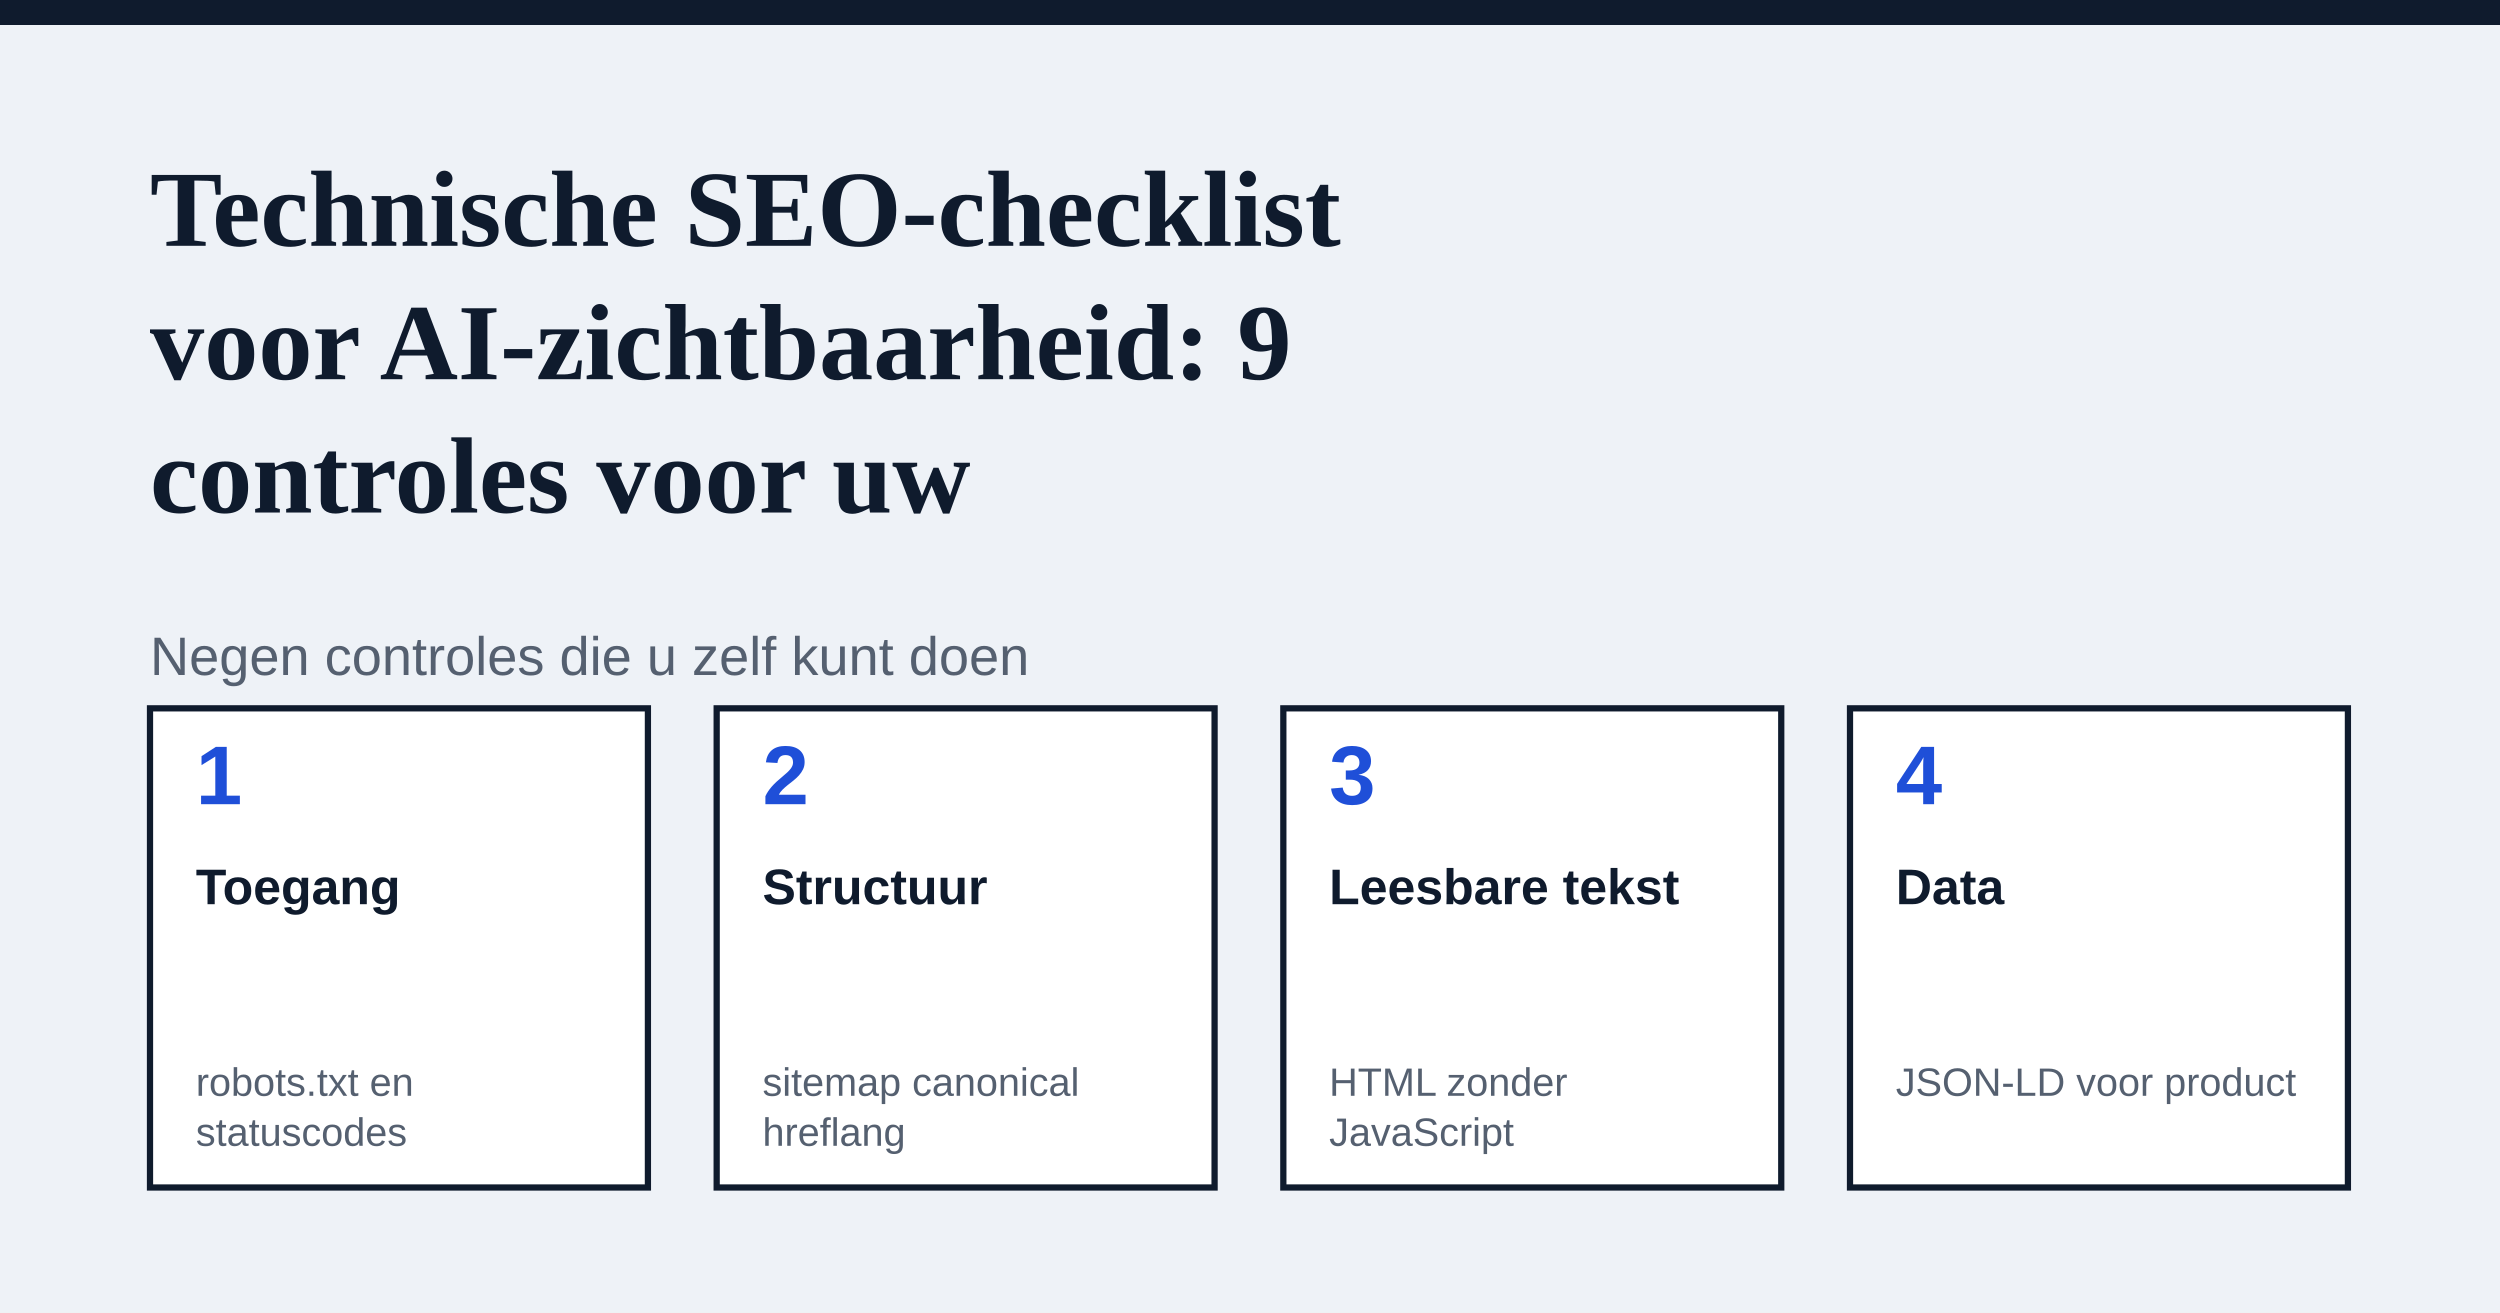
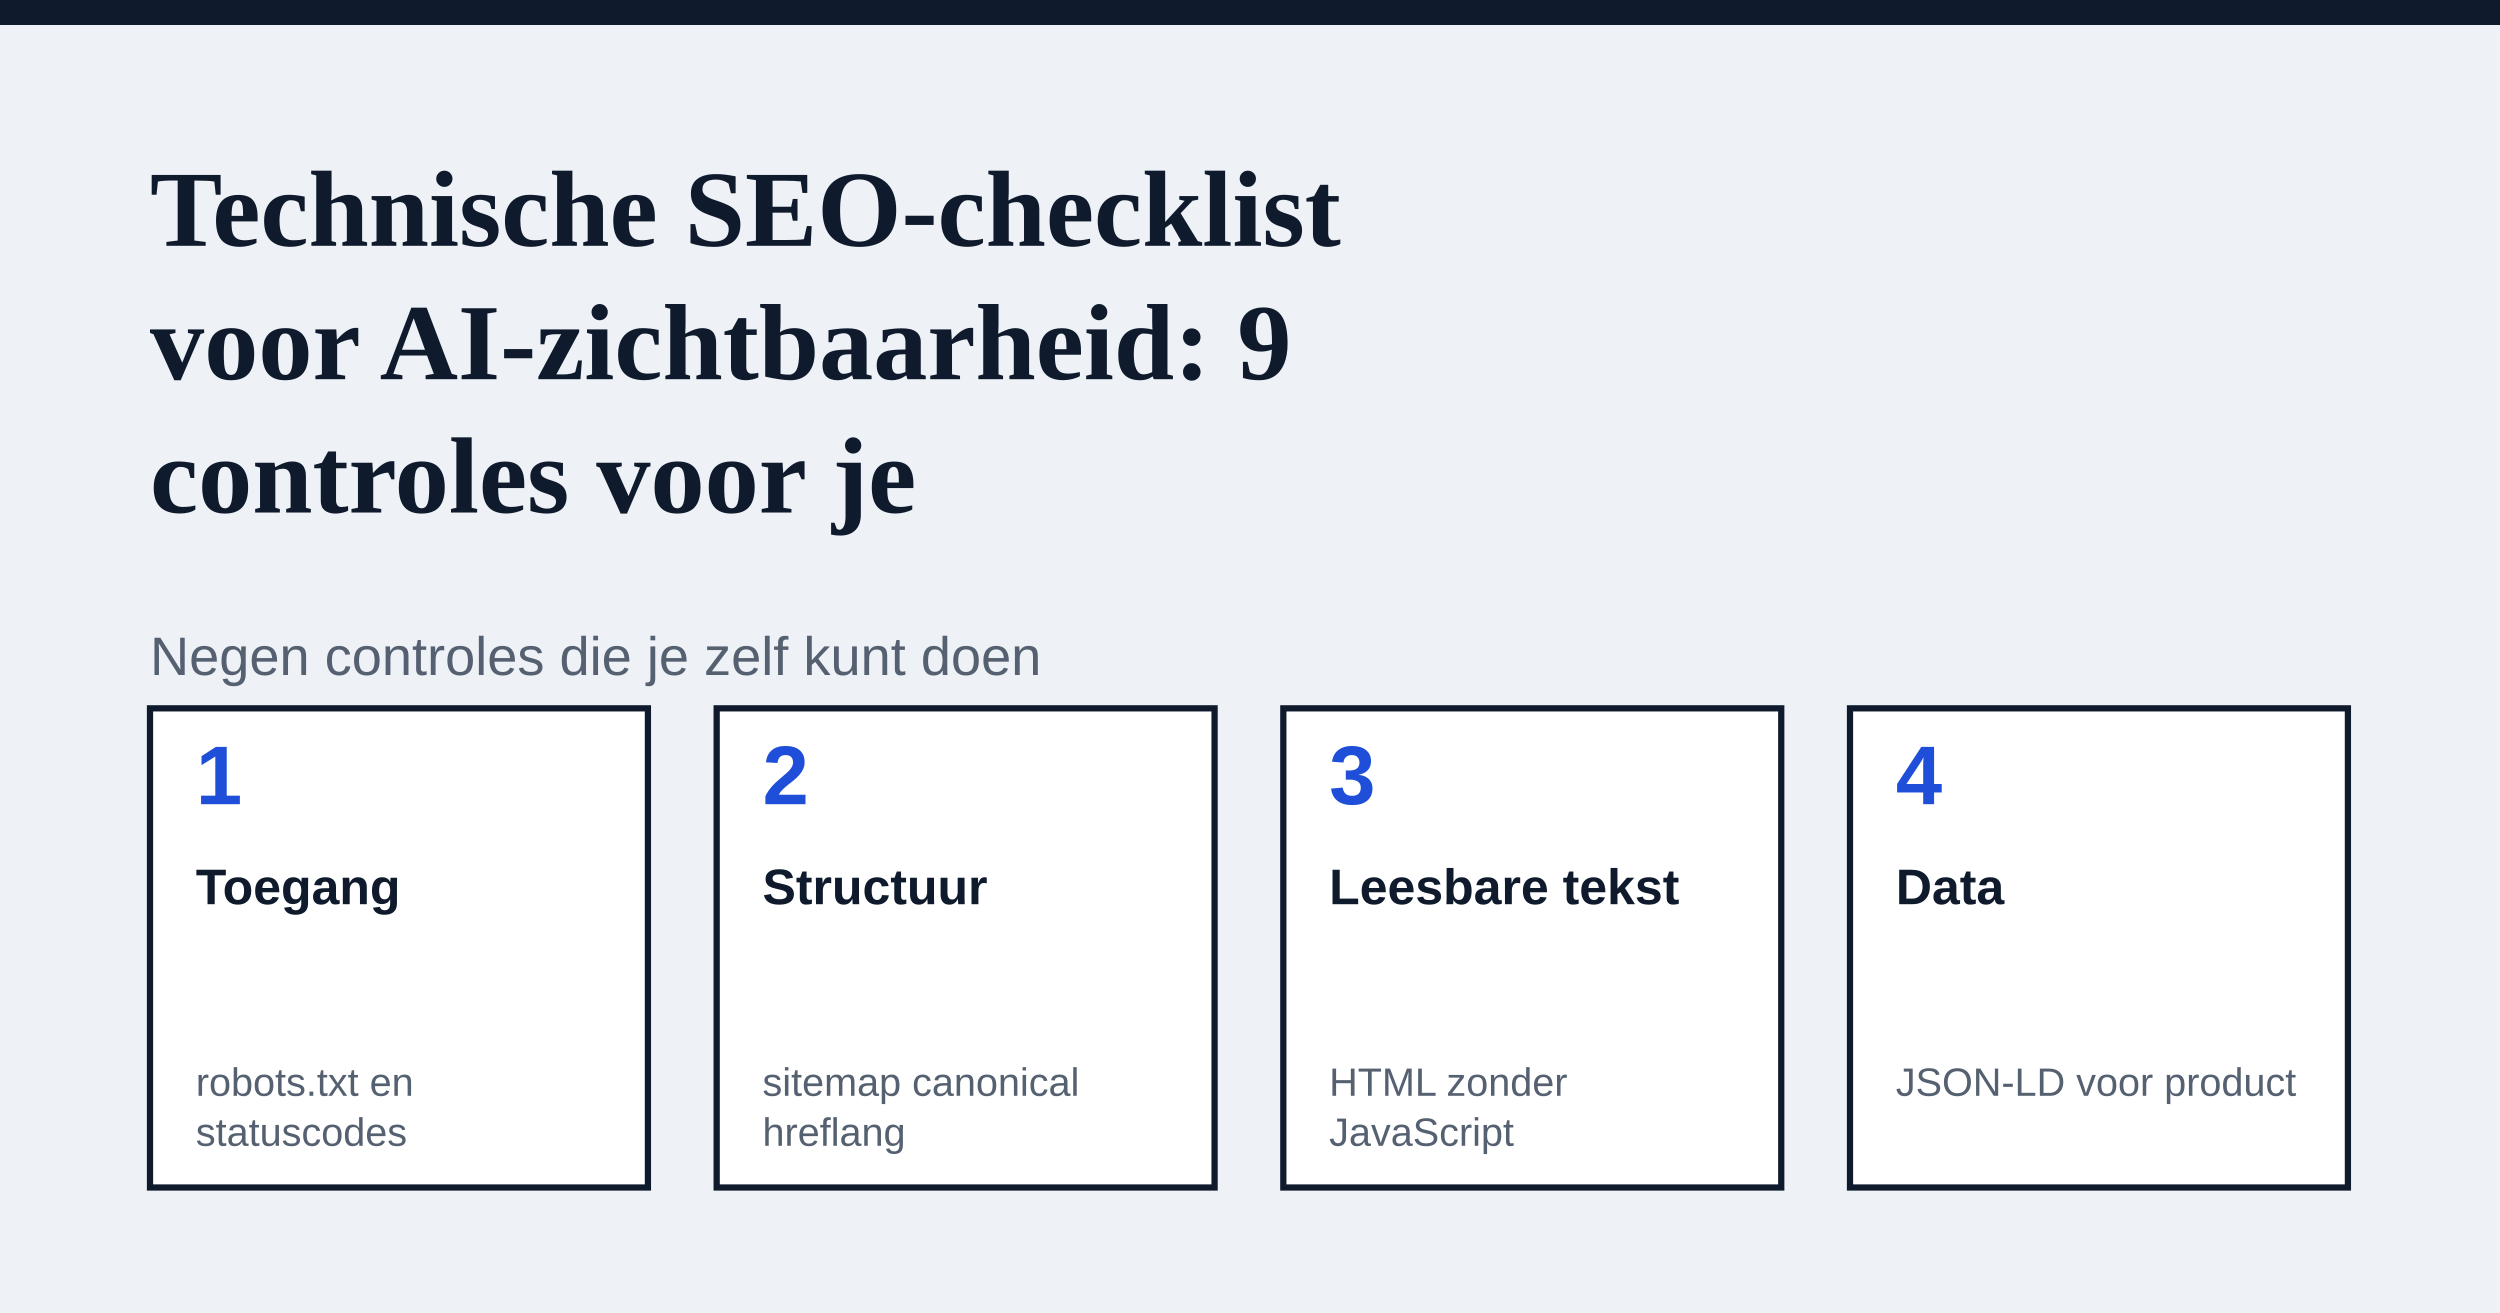
<svg xmlns="http://www.w3.org/2000/svg" viewBox="0 0 1200 630" width="1200" height="630" role="img" aria-labelledby="t d">
  <rect width="1200" height="630" fill="#EEF2F7" />
  <rect width="1200" height="12" fill="#0F1B2D" />
  <text x="72" y="118" font-family="Georgia,'Times New Roman',serif" font-size="52" font-weight="600" fill="#0F1B2D">Technische SEO-checklist</text>
  <text x="72" y="182" font-family="Georgia,'Times New Roman',serif" font-size="52" font-weight="600" fill="#0F1B2D">voor AI-zichtbaarheid: 9</text>
-   <text x="72" y="246" font-family="Georgia,'Times New Roman',serif" font-size="52" font-weight="600" fill="#0F1B2D">controles voor uw</text>
-   <text x="72" y="324" font-family="system-ui,Arial,sans-serif" font-size="26" fill="#556070">Negen controles die u zelf kunt doen</text>
+   <text x="72" y="246" font-family="Georgia,'Times New Roman',serif" font-size="52" font-weight="600" fill="#0F1B2D">controles voor je</text>
+   <text x="72" y="324" font-family="system-ui,Arial,sans-serif" font-size="26" fill="#556070">Negen controles die je zelf kunt doen</text>
  <g font-family="system-ui,Arial,sans-serif" fill="#0F1B2D">
    <rect x="72" y="340" width="239" height="230" fill="#fff" stroke="#0F1B2D" stroke-width="3" />
    <text x="94" y="386" font-size="40" font-weight="600" fill="#1F4FD8">1</text>
    <text x="94" y="434" font-size="24" font-weight="600">Toegang</text>
    <text x="94" y="526" font-size="19" fill="#556070">robots.txt en</text>
    <text x="94" y="550" font-size="19" fill="#556070">statuscodes</text>
    <rect x="344" y="340" width="239" height="230" fill="#fff" stroke="#0F1B2D" stroke-width="3" />
    <text x="366" y="386" font-size="40" font-weight="600" fill="#1F4FD8">2</text>
    <text x="366" y="434" font-size="24" font-weight="600">Structuur</text>
    <text x="366" y="526" font-size="19" fill="#556070">sitemap canonical</text>
    <text x="366" y="550" font-size="19" fill="#556070">hreflang</text>
    <rect x="616" y="340" width="239" height="230" fill="#fff" stroke="#0F1B2D" stroke-width="3" />
    <text x="638" y="386" font-size="40" font-weight="600" fill="#1F4FD8">3</text>
    <text x="638" y="434" font-size="24" font-weight="600">Leesbare tekst</text>
    <text x="638" y="526" font-size="19" fill="#556070">HTML zonder</text>
    <text x="638" y="550" font-size="19" fill="#556070">JavaScript</text>
    <rect x="888" y="340" width="239" height="230" fill="#fff" stroke="#0F1B2D" stroke-width="3" />
    <text x="910" y="386" font-size="40" font-weight="600" fill="#1F4FD8">4</text>
    <text x="910" y="434" font-size="24" font-weight="600">Data</text>
    <text x="910" y="526" font-size="19" fill="#556070">JSON-LD voor product</text>
  </g>
</svg>
